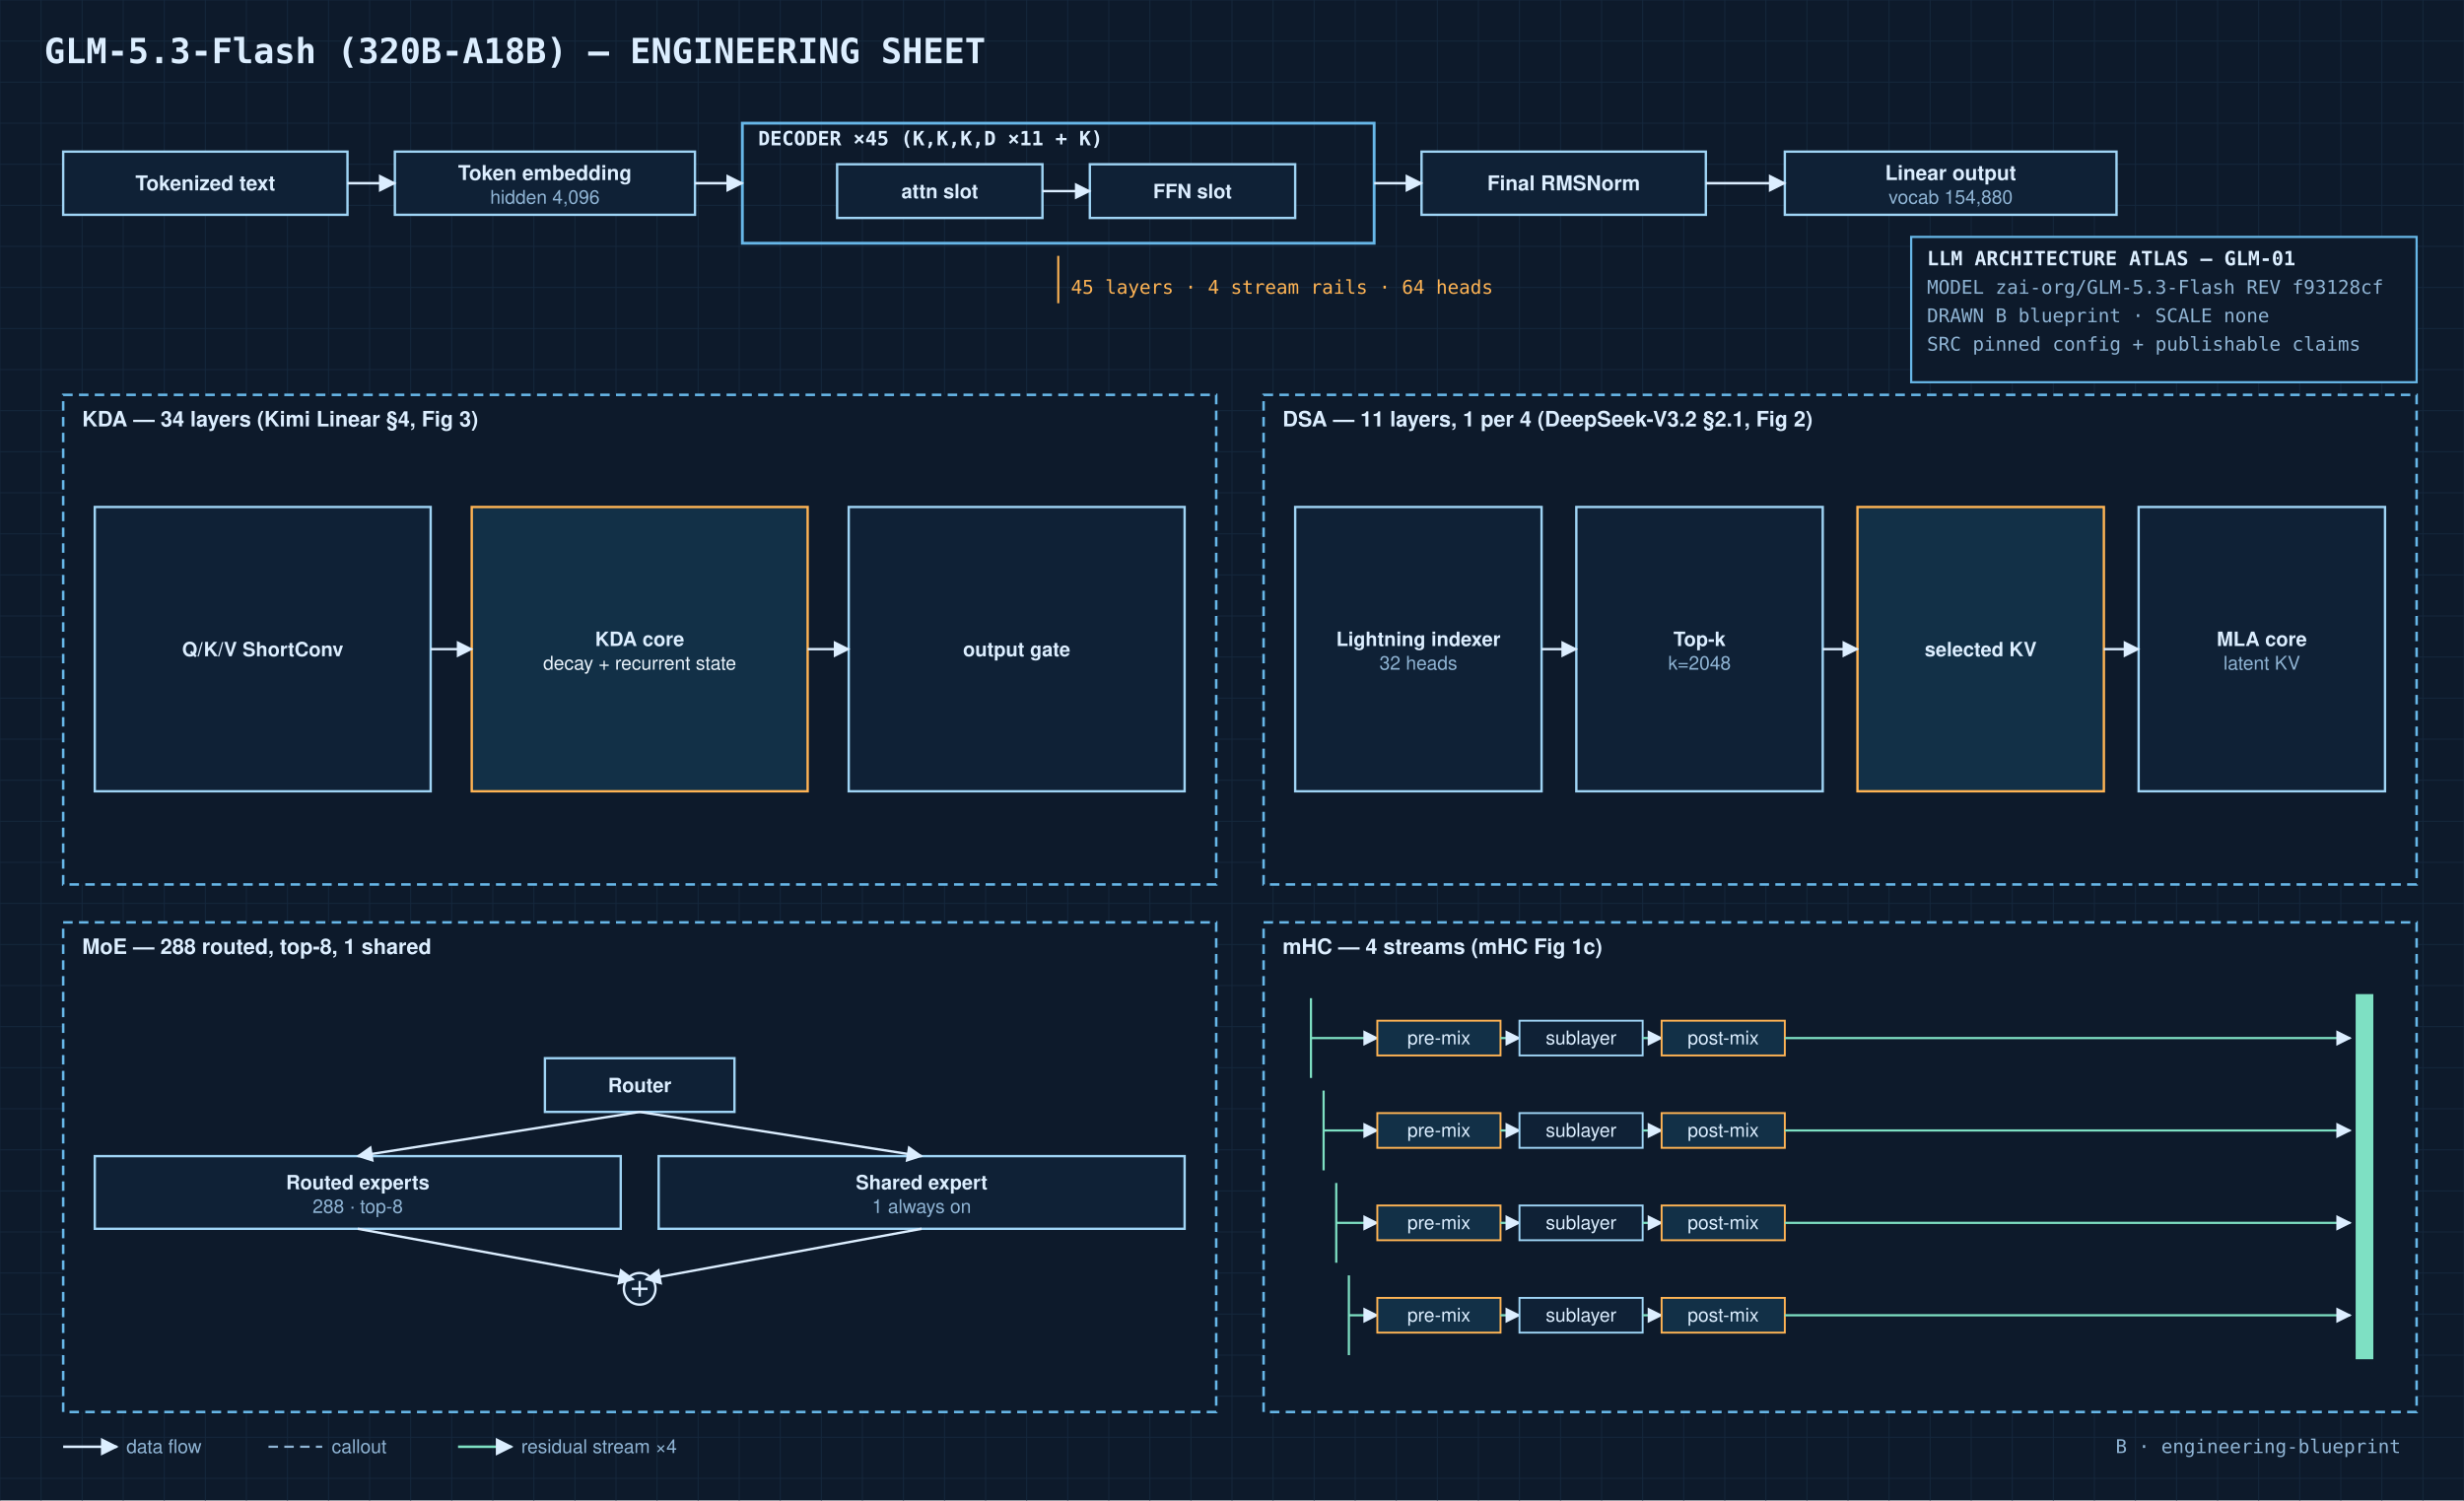
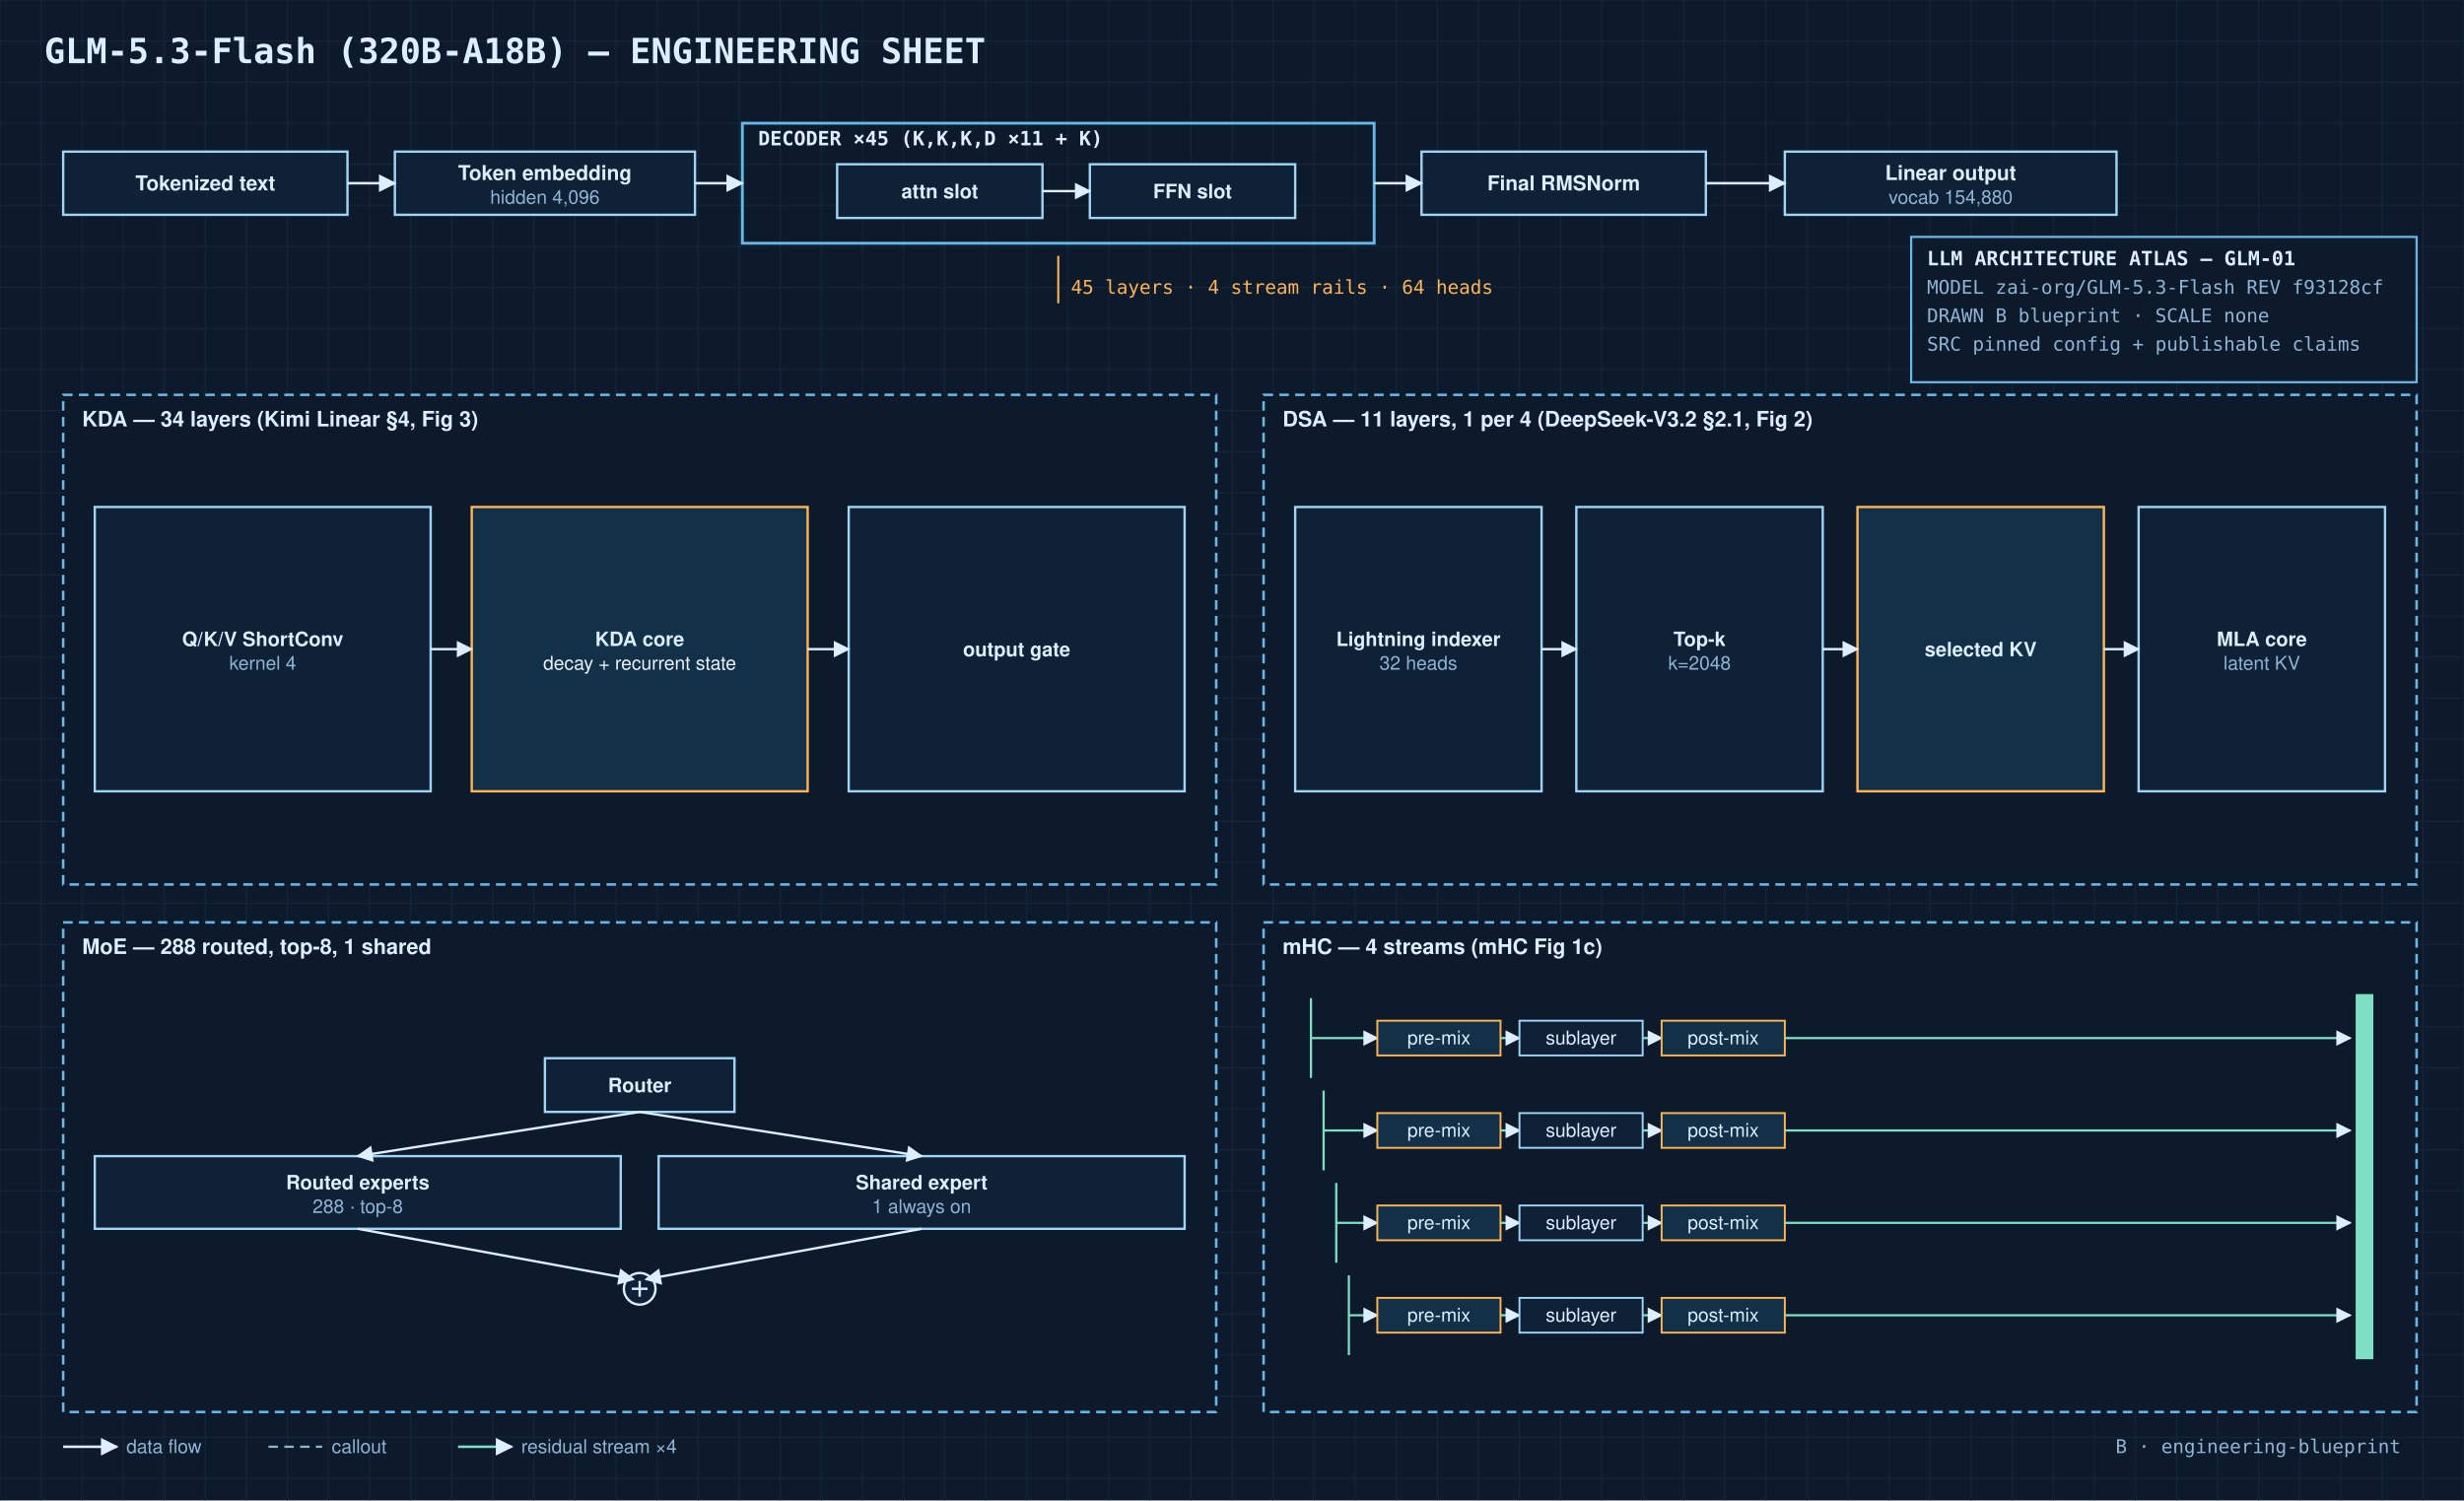
<svg xmlns="http://www.w3.org/2000/svg" viewBox="0 0 1560 950" font-family="Helvetica, Arial, sans-serif">
  <defs>
    <marker id="ar" viewBox="0 0 10 10" refX="9" refY="5" markerWidth="7" markerHeight="7" orient="auto-start-reverse">
      <path d="M0,0 L10,5 L0,10 z" fill="#dceeff" />
    </marker>
  </defs>
  <rect x="0" y="0" width="1560" height="950" rx="0" fill="#0d1a2b" stroke="none" stroke-width="0" />
  <line x1="0" y1="0" x2="0" y2="950" stroke="#15273c" stroke-width="0.6" />
  <line x1="26" y1="0" x2="26" y2="950" stroke="#15273c" stroke-width="0.6" />
  <line x1="52" y1="0" x2="52" y2="950" stroke="#15273c" stroke-width="0.6" />
  <line x1="78" y1="0" x2="78" y2="950" stroke="#15273c" stroke-width="0.6" />
  <line x1="104" y1="0" x2="104" y2="950" stroke="#15273c" stroke-width="0.6" />
  <line x1="130" y1="0" x2="130" y2="950" stroke="#15273c" stroke-width="0.6" />
  <line x1="156" y1="0" x2="156" y2="950" stroke="#15273c" stroke-width="0.6" />
  <line x1="182" y1="0" x2="182" y2="950" stroke="#15273c" stroke-width="0.6" />
  <line x1="208" y1="0" x2="208" y2="950" stroke="#15273c" stroke-width="0.6" />
  <line x1="234" y1="0" x2="234" y2="950" stroke="#15273c" stroke-width="0.6" />
  <line x1="260" y1="0" x2="260" y2="950" stroke="#15273c" stroke-width="0.6" />
  <line x1="286" y1="0" x2="286" y2="950" stroke="#15273c" stroke-width="0.6" />
  <line x1="312" y1="0" x2="312" y2="950" stroke="#15273c" stroke-width="0.6" />
  <line x1="338" y1="0" x2="338" y2="950" stroke="#15273c" stroke-width="0.6" />
  <line x1="364" y1="0" x2="364" y2="950" stroke="#15273c" stroke-width="0.6" />
  <line x1="390" y1="0" x2="390" y2="950" stroke="#15273c" stroke-width="0.6" />
  <line x1="416" y1="0" x2="416" y2="950" stroke="#15273c" stroke-width="0.6" />
  <line x1="442" y1="0" x2="442" y2="950" stroke="#15273c" stroke-width="0.6" />
  <line x1="468" y1="0" x2="468" y2="950" stroke="#15273c" stroke-width="0.6" />
  <line x1="494" y1="0" x2="494" y2="950" stroke="#15273c" stroke-width="0.6" />
  <line x1="520" y1="0" x2="520" y2="950" stroke="#15273c" stroke-width="0.6" />
  <line x1="546" y1="0" x2="546" y2="950" stroke="#15273c" stroke-width="0.6" />
  <line x1="572" y1="0" x2="572" y2="950" stroke="#15273c" stroke-width="0.6" />
  <line x1="598" y1="0" x2="598" y2="950" stroke="#15273c" stroke-width="0.6" />
  <line x1="624" y1="0" x2="624" y2="950" stroke="#15273c" stroke-width="0.6" />
  <line x1="650" y1="0" x2="650" y2="950" stroke="#15273c" stroke-width="0.6" />
  <line x1="676" y1="0" x2="676" y2="950" stroke="#15273c" stroke-width="0.6" />
  <line x1="702" y1="0" x2="702" y2="950" stroke="#15273c" stroke-width="0.6" />
  <line x1="728" y1="0" x2="728" y2="950" stroke="#15273c" stroke-width="0.6" />
  <line x1="754" y1="0" x2="754" y2="950" stroke="#15273c" stroke-width="0.6" />
  <line x1="780" y1="0" x2="780" y2="950" stroke="#15273c" stroke-width="0.6" />
  <line x1="806" y1="0" x2="806" y2="950" stroke="#15273c" stroke-width="0.6" />
  <line x1="832" y1="0" x2="832" y2="950" stroke="#15273c" stroke-width="0.6" />
  <line x1="858" y1="0" x2="858" y2="950" stroke="#15273c" stroke-width="0.6" />
  <line x1="884" y1="0" x2="884" y2="950" stroke="#15273c" stroke-width="0.6" />
  <line x1="910" y1="0" x2="910" y2="950" stroke="#15273c" stroke-width="0.6" />
  <line x1="936" y1="0" x2="936" y2="950" stroke="#15273c" stroke-width="0.6" />
  <line x1="962" y1="0" x2="962" y2="950" stroke="#15273c" stroke-width="0.6" />
  <line x1="988" y1="0" x2="988" y2="950" stroke="#15273c" stroke-width="0.6" />
  <line x1="1014" y1="0" x2="1014" y2="950" stroke="#15273c" stroke-width="0.6" />
  <line x1="1040" y1="0" x2="1040" y2="950" stroke="#15273c" stroke-width="0.6" />
  <line x1="1066" y1="0" x2="1066" y2="950" stroke="#15273c" stroke-width="0.6" />
  <line x1="1092" y1="0" x2="1092" y2="950" stroke="#15273c" stroke-width="0.6" />
  <line x1="1118" y1="0" x2="1118" y2="950" stroke="#15273c" stroke-width="0.6" />
  <line x1="1144" y1="0" x2="1144" y2="950" stroke="#15273c" stroke-width="0.6" />
  <line x1="1170" y1="0" x2="1170" y2="950" stroke="#15273c" stroke-width="0.6" />
  <line x1="1196" y1="0" x2="1196" y2="950" stroke="#15273c" stroke-width="0.6" />
  <line x1="1222" y1="0" x2="1222" y2="950" stroke="#15273c" stroke-width="0.6" />
  <line x1="1248" y1="0" x2="1248" y2="950" stroke="#15273c" stroke-width="0.6" />
  <line x1="1274" y1="0" x2="1274" y2="950" stroke="#15273c" stroke-width="0.6" />
  <line x1="1300" y1="0" x2="1300" y2="950" stroke="#15273c" stroke-width="0.6" />
  <line x1="1326" y1="0" x2="1326" y2="950" stroke="#15273c" stroke-width="0.6" />
  <line x1="1352" y1="0" x2="1352" y2="950" stroke="#15273c" stroke-width="0.6" />
  <line x1="1378" y1="0" x2="1378" y2="950" stroke="#15273c" stroke-width="0.6" />
  <line x1="1404" y1="0" x2="1404" y2="950" stroke="#15273c" stroke-width="0.6" />
  <line x1="1430" y1="0" x2="1430" y2="950" stroke="#15273c" stroke-width="0.6" />
  <line x1="1456" y1="0" x2="1456" y2="950" stroke="#15273c" stroke-width="0.6" />
  <line x1="1482" y1="0" x2="1482" y2="950" stroke="#15273c" stroke-width="0.6" />
  <line x1="1508" y1="0" x2="1508" y2="950" stroke="#15273c" stroke-width="0.6" />
  <line x1="1534" y1="0" x2="1534" y2="950" stroke="#15273c" stroke-width="0.6" />
  <line x1="1560" y1="0" x2="1560" y2="950" stroke="#15273c" stroke-width="0.6" />
  <line x1="0" y1="0" x2="1560" y2="0" stroke="#15273c" stroke-width="0.6" />
  <line x1="0" y1="26" x2="1560" y2="26" stroke="#15273c" stroke-width="0.6" />
  <line x1="0" y1="52" x2="1560" y2="52" stroke="#15273c" stroke-width="0.6" />
  <line x1="0" y1="78" x2="1560" y2="78" stroke="#15273c" stroke-width="0.6" />
  <line x1="0" y1="104" x2="1560" y2="104" stroke="#15273c" stroke-width="0.6" />
  <line x1="0" y1="130" x2="1560" y2="130" stroke="#15273c" stroke-width="0.6" />
  <line x1="0" y1="156" x2="1560" y2="156" stroke="#15273c" stroke-width="0.6" />
  <line x1="0" y1="182" x2="1560" y2="182" stroke="#15273c" stroke-width="0.6" />
  <line x1="0" y1="208" x2="1560" y2="208" stroke="#15273c" stroke-width="0.6" />
  <line x1="0" y1="234" x2="1560" y2="234" stroke="#15273c" stroke-width="0.6" />
  <line x1="0" y1="260" x2="1560" y2="260" stroke="#15273c" stroke-width="0.6" />
  <line x1="0" y1="286" x2="1560" y2="286" stroke="#15273c" stroke-width="0.6" />
  <line x1="0" y1="312" x2="1560" y2="312" stroke="#15273c" stroke-width="0.6" />
  <line x1="0" y1="338" x2="1560" y2="338" stroke="#15273c" stroke-width="0.6" />
  <line x1="0" y1="364" x2="1560" y2="364" stroke="#15273c" stroke-width="0.6" />
  <line x1="0" y1="390" x2="1560" y2="390" stroke="#15273c" stroke-width="0.6" />
  <line x1="0" y1="416" x2="1560" y2="416" stroke="#15273c" stroke-width="0.6" />
  <line x1="0" y1="442" x2="1560" y2="442" stroke="#15273c" stroke-width="0.6" />
  <line x1="0" y1="468" x2="1560" y2="468" stroke="#15273c" stroke-width="0.6" />
  <line x1="0" y1="494" x2="1560" y2="494" stroke="#15273c" stroke-width="0.6" />
  <line x1="0" y1="520" x2="1560" y2="520" stroke="#15273c" stroke-width="0.6" />
  <line x1="0" y1="546" x2="1560" y2="546" stroke="#15273c" stroke-width="0.6" />
  <line x1="0" y1="572" x2="1560" y2="572" stroke="#15273c" stroke-width="0.6" />
  <line x1="0" y1="598" x2="1560" y2="598" stroke="#15273c" stroke-width="0.6" />
  <line x1="0" y1="624" x2="1560" y2="624" stroke="#15273c" stroke-width="0.6" />
  <line x1="0" y1="650" x2="1560" y2="650" stroke="#15273c" stroke-width="0.6" />
  <line x1="0" y1="676" x2="1560" y2="676" stroke="#15273c" stroke-width="0.6" />
  <line x1="0" y1="702" x2="1560" y2="702" stroke="#15273c" stroke-width="0.6" />
  <line x1="0" y1="728" x2="1560" y2="728" stroke="#15273c" stroke-width="0.6" />
  <line x1="0" y1="754" x2="1560" y2="754" stroke="#15273c" stroke-width="0.6" />
  <line x1="0" y1="780" x2="1560" y2="780" stroke="#15273c" stroke-width="0.6" />
  <line x1="0" y1="806" x2="1560" y2="806" stroke="#15273c" stroke-width="0.6" />
  <line x1="0" y1="832" x2="1560" y2="832" stroke="#15273c" stroke-width="0.6" />
  <line x1="0" y1="858" x2="1560" y2="858" stroke="#15273c" stroke-width="0.6" />
  <line x1="0" y1="884" x2="1560" y2="884" stroke="#15273c" stroke-width="0.6" />
  <line x1="0" y1="910" x2="1560" y2="910" stroke="#15273c" stroke-width="0.6" />
  <line x1="0" y1="936" x2="1560" y2="936" stroke="#15273c" stroke-width="0.6" />
  <text x="28" y="40" font-size="22" fill="#dceeff" font-weight="700" text-anchor="start" font-family="ui-monospace, Menlo, monospace">GLM-5.3-Flash (320B-A18B) — ENGINEERING SHEET</text>
  <rect x="40" y="96" width="180" height="40" rx="0" fill="#0f2136" stroke="#9fd4f5" stroke-width="1.5" />
  <text x="130" y="120.5" font-size="13" fill="#dceeff" font-weight="600" text-anchor="middle">Tokenized text</text>
  <rect x="250" y="96" width="190" height="40" rx="0" fill="#0f2136" stroke="#9fd4f5" stroke-width="1.5" />
  <text x="345" y="114" font-size="13" fill="#dceeff" font-weight="600" text-anchor="middle">Token embedding</text>
  <text x="345" y="129" font-size="12" fill="#8fb4d4" font-weight="400" text-anchor="middle">hidden 4,096</text>
  <rect x="470" y="78" width="400" height="76" rx="0" fill="none" stroke="#67b7e8" stroke-width="1.8" />
  <text x="480" y="92" font-size="12.5" fill="#dceeff" font-weight="700" text-anchor="start" font-family="ui-monospace, Menlo, monospace">DECODER ×45 (K,K,K,D ×11 + K)</text>
  <rect x="530" y="104" width="130" height="34" rx="0" fill="#0f2136" stroke="#9fd4f5" stroke-width="1.5" />
  <text x="595" y="125.5" font-size="12.5" fill="#dceeff" font-weight="600" text-anchor="middle">attn slot</text>
  <rect x="690" y="104" width="130" height="34" rx="0" fill="#0f2136" stroke="#9fd4f5" stroke-width="1.5" />
  <text x="755" y="125.5" font-size="12.5" fill="#dceeff" font-weight="600" text-anchor="middle">FFN slot</text>
  <line x1="660" y1="121" x2="690" y2="121" stroke="#dceeff" stroke-width="1.5" marker-end="url(#ar)" />
  <rect x="900" y="96" width="180" height="40" rx="0" fill="#0f2136" stroke="#9fd4f5" stroke-width="1.5" />
  <text x="990" y="120.5" font-size="13" fill="#dceeff" font-weight="600" text-anchor="middle">Final RMSNorm</text>
  <rect x="1130" y="96" width="210" height="40" rx="0" fill="#0f2136" stroke="#9fd4f5" stroke-width="1.5" />
  <text x="1235" y="114" font-size="13" fill="#dceeff" font-weight="600" text-anchor="middle">Linear output</text>
  <text x="1235" y="129" font-size="12" fill="#8fb4d4" font-weight="400" text-anchor="middle">vocab 154,880</text>
  <line x1="220" y1="116" x2="250" y2="116" stroke="#dceeff" stroke-width="1.6" marker-end="url(#ar)" />
  <line x1="440" y1="116" x2="470" y2="116" stroke="#dceeff" stroke-width="1.6" marker-end="url(#ar)" />
  <line x1="870" y1="116" x2="900" y2="116" stroke="#dceeff" stroke-width="1.6" marker-end="url(#ar)" />
  <line x1="1080" y1="116" x2="1130" y2="116" stroke="#dceeff" stroke-width="1.6" marker-end="url(#ar)" />
  <line x1="670" y1="162" x2="670" y2="192" stroke="#ffb454" stroke-width="1.3" />
  <text x="678" y="186" font-size="12" fill="#ffb454" font-weight="400" text-anchor="start" font-family="ui-monospace, Menlo, monospace">45 layers · 4 stream rails · 64 heads</text>
  <rect x="40" y="250" width="730" height="310" rx="0" fill="#0d1a2b" stroke="#67b7e8" stroke-width="1.6" stroke-dasharray="6 4" />
  <text x="52" y="270" font-size="13.5" fill="#dceeff" font-weight="700" text-anchor="start">KDA — 34 layers (Kimi Linear §4, Fig 3)</text>
  <rect x="60" y="321" width="212.667" height="180" rx="0" fill="#0f2136" stroke="#9fd4f5" stroke-width="1.5" />
-   <text x="166.333" y="415.5" font-size="12.5" fill="#dceeff" font-weight="600" text-anchor="middle">Q/K/V ShortConv</text>
+   <text x="166.333" y="409" font-size="12.5" fill="#dceeff" font-weight="600" text-anchor="middle">Q/K/V ShortConv</text>
+   <text x="166.333" y="424" font-size="12" fill="#8fb4d4" font-weight="400" text-anchor="middle">kernel 4</text>
  <rect x="298.667" y="321" width="212.667" height="180" rx="0" fill="#123047" stroke="#ffb454" stroke-width="1.5" />
  <text x="405" y="409" font-size="12.5" fill="#dceeff" font-weight="600" text-anchor="middle">KDA core</text>
  <text x="405" y="424" font-size="12" fill="#eaf3fb" font-weight="400" text-anchor="middle">decay + recurrent state</text>
  <rect x="537.333" y="321" width="212.667" height="180" rx="0" fill="#0f2136" stroke="#9fd4f5" stroke-width="1.5" />
  <text x="643.667" y="415.5" font-size="12.5" fill="#dceeff" font-weight="600" text-anchor="middle">output gate</text>
  <line x1="272.667" y1="411" x2="298.667" y2="411" stroke="#dceeff" stroke-width="1.5" marker-end="url(#ar)" />
  <line x1="511.333" y1="411" x2="537.333" y2="411" stroke="#dceeff" stroke-width="1.5" marker-end="url(#ar)" />
  <rect x="800" y="250" width="730" height="310" rx="0" fill="#0d1a2b" stroke="#67b7e8" stroke-width="1.6" stroke-dasharray="6 4" />
  <text x="812" y="270" font-size="13.5" fill="#dceeff" font-weight="700" text-anchor="start">DSA — 11 layers, 1 per 4 (DeepSeek-V3.2 §2.1, Fig 2)</text>
  <rect x="820" y="321" width="156" height="180" rx="0" fill="#0f2136" stroke="#9fd4f5" stroke-width="1.5" />
  <text x="898" y="409" font-size="12.5" fill="#dceeff" font-weight="600" text-anchor="middle">Lightning indexer</text>
  <text x="898" y="424" font-size="12" fill="#8fb4d4" font-weight="400" text-anchor="middle">32 heads</text>
  <rect x="998" y="321" width="156" height="180" rx="0" fill="#0f2136" stroke="#9fd4f5" stroke-width="1.5" />
  <text x="1076" y="409" font-size="12.5" fill="#dceeff" font-weight="600" text-anchor="middle">Top-k</text>
  <text x="1076" y="424" font-size="12" fill="#8fb4d4" font-weight="400" text-anchor="middle">k=2048</text>
  <rect x="1176" y="321" width="156" height="180" rx="0" fill="#123047" stroke="#ffb454" stroke-width="1.5" />
  <text x="1254" y="415.5" font-size="12.5" fill="#dceeff" font-weight="600" text-anchor="middle">selected KV</text>
  <rect x="1354" y="321" width="156" height="180" rx="0" fill="#0f2136" stroke="#9fd4f5" stroke-width="1.5" />
  <text x="1432" y="409" font-size="12.5" fill="#dceeff" font-weight="600" text-anchor="middle">MLA core</text>
  <text x="1432" y="424" font-size="12" fill="#8fb4d4" font-weight="400" text-anchor="middle">latent KV</text>
  <line x1="976" y1="411" x2="998" y2="411" stroke="#dceeff" stroke-width="1.5" marker-end="url(#ar)" />
  <line x1="1154" y1="411" x2="1176" y2="411" stroke="#dceeff" stroke-width="1.5" marker-end="url(#ar)" />
  <line x1="1332" y1="411" x2="1354" y2="411" stroke="#dceeff" stroke-width="1.5" marker-end="url(#ar)" />
  <rect x="40" y="584" width="730" height="310" rx="0" fill="#0d1a2b" stroke="#67b7e8" stroke-width="1.6" stroke-dasharray="6 4" />
  <text x="52" y="604" font-size="13.5" fill="#dceeff" font-weight="700" text-anchor="start">MoE — 288 routed, top-8, 1 shared</text>
  <rect x="345" y="670" width="120" height="34" rx="0" fill="#0f2136" stroke="#9fd4f5" stroke-width="1.5" />
  <text x="405" y="691.5" font-size="12.5" fill="#dceeff" font-weight="600" text-anchor="middle">Router</text>
  <rect x="60" y="732" width="333" height="46" rx="0" fill="#0f2136" stroke="#9fd4f5" stroke-width="1.5" />
  <text x="226.5" y="753" font-size="12.5" fill="#dceeff" font-weight="600" text-anchor="middle">Routed experts</text>
  <text x="226.5" y="768" font-size="12" fill="#8fb4d4" font-weight="400" text-anchor="middle">288 · top-8</text>
  <rect x="417" y="732" width="333" height="46" rx="0" fill="#0f2136" stroke="#9fd4f5" stroke-width="1.5" />
  <text x="583.5" y="753" font-size="12.5" fill="#dceeff" font-weight="600" text-anchor="middle">Shared expert</text>
  <text x="583.5" y="768" font-size="12" fill="#8fb4d4" font-weight="400" text-anchor="middle">1 always on</text>
  <circle cx="405" cy="816" r="10" fill="#0f2136" stroke="#dceeff" stroke-width="1.5" />
  <line x1="400" y1="816" x2="410" y2="816" stroke="#dceeff" stroke-width="1.5" />
  <line x1="405" y1="811" x2="405" y2="821" stroke="#dceeff" stroke-width="1.5" />
  <line x1="405" y1="704" x2="226.5" y2="732" stroke="#dceeff" stroke-width="1.5" marker-end="url(#ar)" />
  <line x1="405" y1="704" x2="583.5" y2="732" stroke="#dceeff" stroke-width="1.5" marker-end="url(#ar)" />
  <line x1="226.5" y1="778" x2="401" y2="810" stroke="#dceeff" stroke-width="1.5" marker-end="url(#ar)" />
  <line x1="583.5" y1="778" x2="409" y2="810" stroke="#dceeff" stroke-width="1.5" marker-end="url(#ar)" />
  <rect x="800" y="584" width="730" height="310" rx="0" fill="#0d1a2b" stroke="#67b7e8" stroke-width="1.6" stroke-dasharray="6 4" />
  <text x="812" y="604" font-size="13.5" fill="#dceeff" font-weight="700" text-anchor="start">mHC — 4 streams (mHC Fig 1c)</text>
  <line x1="830" y1="632" x2="830" y2="682.5" stroke="#7ee0c3" stroke-width="1.4" />
  <line x1="830" y1="657.25" x2="872" y2="657.25" stroke="#7ee0c3" stroke-width="1.4" marker-end="url(#ar)" />
  <rect x="872" y="646.25" width="78" height="22" rx="0" fill="#123047" stroke="#ffb454" stroke-width="1.2" />
  <text x="911" y="661.25" font-size="12" fill="#dceeff" font-weight="400" text-anchor="middle">pre-mix</text>
  <line x1="950" y1="657.25" x2="962" y2="657.25" stroke="#7ee0c3" stroke-width="1.4" marker-end="url(#ar)" />
  <rect x="962" y="646.25" width="78" height="22" rx="0" fill="#0f2136" stroke="#9fd4f5" stroke-width="1.2" />
  <text x="1001" y="661.25" font-size="12" fill="#dceeff" font-weight="400" text-anchor="middle">sublayer</text>
  <line x1="1040" y1="657.25" x2="1052" y2="657.25" stroke="#7ee0c3" stroke-width="1.4" marker-end="url(#ar)" />
  <rect x="1052" y="646.25" width="78" height="22" rx="0" fill="#123047" stroke="#ffb454" stroke-width="1.2" />
  <text x="1091" y="661.25" font-size="12" fill="#dceeff" font-weight="400" text-anchor="middle">post-mix</text>
  <line x1="1130" y1="657.25" x2="1488" y2="657.25" stroke="#7ee0c3" stroke-width="1.4" marker-end="url(#ar)" />
  <line x1="838" y1="690.5" x2="838" y2="741" stroke="#7ee0c3" stroke-width="1.4" />
  <line x1="838" y1="715.75" x2="872" y2="715.75" stroke="#7ee0c3" stroke-width="1.4" marker-end="url(#ar)" />
  <rect x="872" y="704.75" width="78" height="22" rx="0" fill="#123047" stroke="#ffb454" stroke-width="1.2" />
  <text x="911" y="719.75" font-size="12" fill="#dceeff" font-weight="400" text-anchor="middle">pre-mix</text>
  <line x1="950" y1="715.75" x2="962" y2="715.75" stroke="#7ee0c3" stroke-width="1.4" marker-end="url(#ar)" />
  <rect x="962" y="704.75" width="78" height="22" rx="0" fill="#0f2136" stroke="#9fd4f5" stroke-width="1.2" />
  <text x="1001" y="719.75" font-size="12" fill="#dceeff" font-weight="400" text-anchor="middle">sublayer</text>
  <line x1="1040" y1="715.75" x2="1052" y2="715.75" stroke="#7ee0c3" stroke-width="1.4" marker-end="url(#ar)" />
  <rect x="1052" y="704.75" width="78" height="22" rx="0" fill="#123047" stroke="#ffb454" stroke-width="1.2" />
  <text x="1091" y="719.75" font-size="12" fill="#dceeff" font-weight="400" text-anchor="middle">post-mix</text>
  <line x1="1130" y1="715.75" x2="1488" y2="715.75" stroke="#7ee0c3" stroke-width="1.4" marker-end="url(#ar)" />
  <line x1="846" y1="749" x2="846" y2="799.5" stroke="#7ee0c3" stroke-width="1.4" />
  <line x1="846" y1="774.25" x2="872" y2="774.25" stroke="#7ee0c3" stroke-width="1.4" marker-end="url(#ar)" />
  <rect x="872" y="763.25" width="78" height="22" rx="0" fill="#123047" stroke="#ffb454" stroke-width="1.2" />
  <text x="911" y="778.25" font-size="12" fill="#dceeff" font-weight="400" text-anchor="middle">pre-mix</text>
  <line x1="950" y1="774.25" x2="962" y2="774.25" stroke="#7ee0c3" stroke-width="1.4" marker-end="url(#ar)" />
  <rect x="962" y="763.25" width="78" height="22" rx="0" fill="#0f2136" stroke="#9fd4f5" stroke-width="1.2" />
  <text x="1001" y="778.25" font-size="12" fill="#dceeff" font-weight="400" text-anchor="middle">sublayer</text>
  <line x1="1040" y1="774.25" x2="1052" y2="774.25" stroke="#7ee0c3" stroke-width="1.4" marker-end="url(#ar)" />
  <rect x="1052" y="763.25" width="78" height="22" rx="0" fill="#123047" stroke="#ffb454" stroke-width="1.2" />
  <text x="1091" y="778.25" font-size="12" fill="#dceeff" font-weight="400" text-anchor="middle">post-mix</text>
  <line x1="1130" y1="774.25" x2="1488" y2="774.25" stroke="#7ee0c3" stroke-width="1.4" marker-end="url(#ar)" />
  <line x1="854" y1="807.5" x2="854" y2="858" stroke="#7ee0c3" stroke-width="1.4" />
  <line x1="854" y1="832.75" x2="872" y2="832.75" stroke="#7ee0c3" stroke-width="1.4" marker-end="url(#ar)" />
  <rect x="872" y="821.75" width="78" height="22" rx="0" fill="#123047" stroke="#ffb454" stroke-width="1.2" />
  <text x="911" y="836.75" font-size="12" fill="#dceeff" font-weight="400" text-anchor="middle">pre-mix</text>
  <line x1="950" y1="832.75" x2="962" y2="832.75" stroke="#7ee0c3" stroke-width="1.4" marker-end="url(#ar)" />
  <rect x="962" y="821.75" width="78" height="22" rx="0" fill="#0f2136" stroke="#9fd4f5" stroke-width="1.2" />
  <text x="1001" y="836.75" font-size="12" fill="#dceeff" font-weight="400" text-anchor="middle">sublayer</text>
  <line x1="1040" y1="832.75" x2="1052" y2="832.75" stroke="#7ee0c3" stroke-width="1.4" marker-end="url(#ar)" />
  <rect x="1052" y="821.75" width="78" height="22" rx="0" fill="#123047" stroke="#ffb454" stroke-width="1.2" />
  <text x="1091" y="836.75" font-size="12" fill="#dceeff" font-weight="400" text-anchor="middle">post-mix</text>
  <line x1="1130" y1="832.75" x2="1488" y2="832.75" stroke="#7ee0c3" stroke-width="1.4" marker-end="url(#ar)" />
  <rect x="1492" y="630" width="10" height="230" rx="0" fill="#7ee0c3" stroke="#7ee0c3" stroke-width="1.2" />
  <rect x="1210" y="150" width="320" height="92" rx="0" fill="#0d1a2b" stroke="#67b7e8" stroke-width="1.4" />
  <text x="1220" y="168" font-size="12.5" fill="#dceeff" font-weight="700" text-anchor="start" font-family="ui-monospace, Menlo, monospace">LLM ARCHITECTURE ATLAS — GLM-01</text>
  <text x="1220" y="186" font-size="12" fill="#8fb4d4" font-weight="400" text-anchor="start" font-family="ui-monospace, Menlo, monospace">MODEL zai-org/GLM-5.3-Flash REV f93128cf</text>
  <text x="1220" y="204" font-size="12" fill="#8fb4d4" font-weight="400" text-anchor="start" font-family="ui-monospace, Menlo, monospace">DRAWN B blueprint · SCALE none</text>
  <text x="1220" y="222" font-size="12" fill="#8fb4d4" font-weight="400" text-anchor="start" font-family="ui-monospace, Menlo, monospace">SRC pinned config + publishable claims</text>
  <line x1="40" y1="916" x2="74" y2="916" stroke="#dceeff" stroke-width="1.6" marker-end="url(#ar)" />
  <text x="80" y="920" font-size="12" fill="#8fb4d4" font-weight="400" text-anchor="start">data flow</text>
  <line x1="170" y1="916" x2="204" y2="916" stroke="#8fb4d4" stroke-width="1.4" stroke-dasharray="6 4" />
  <text x="210" y="920" font-size="12" fill="#8fb4d4" font-weight="400" text-anchor="start">callout</text>
  <line x1="290" y1="916" x2="324" y2="916" stroke="#7ee0c3" stroke-width="1.6" marker-end="url(#ar)" />
  <text x="330" y="920" font-size="12" fill="#8fb4d4" font-weight="400" text-anchor="start">residual stream ×4</text>
  <text x="1520" y="920" font-size="12" fill="#8fb4d4" font-weight="400" text-anchor="end" font-family="ui-monospace, Menlo, monospace">B · engineering-blueprint</text>
</svg>
